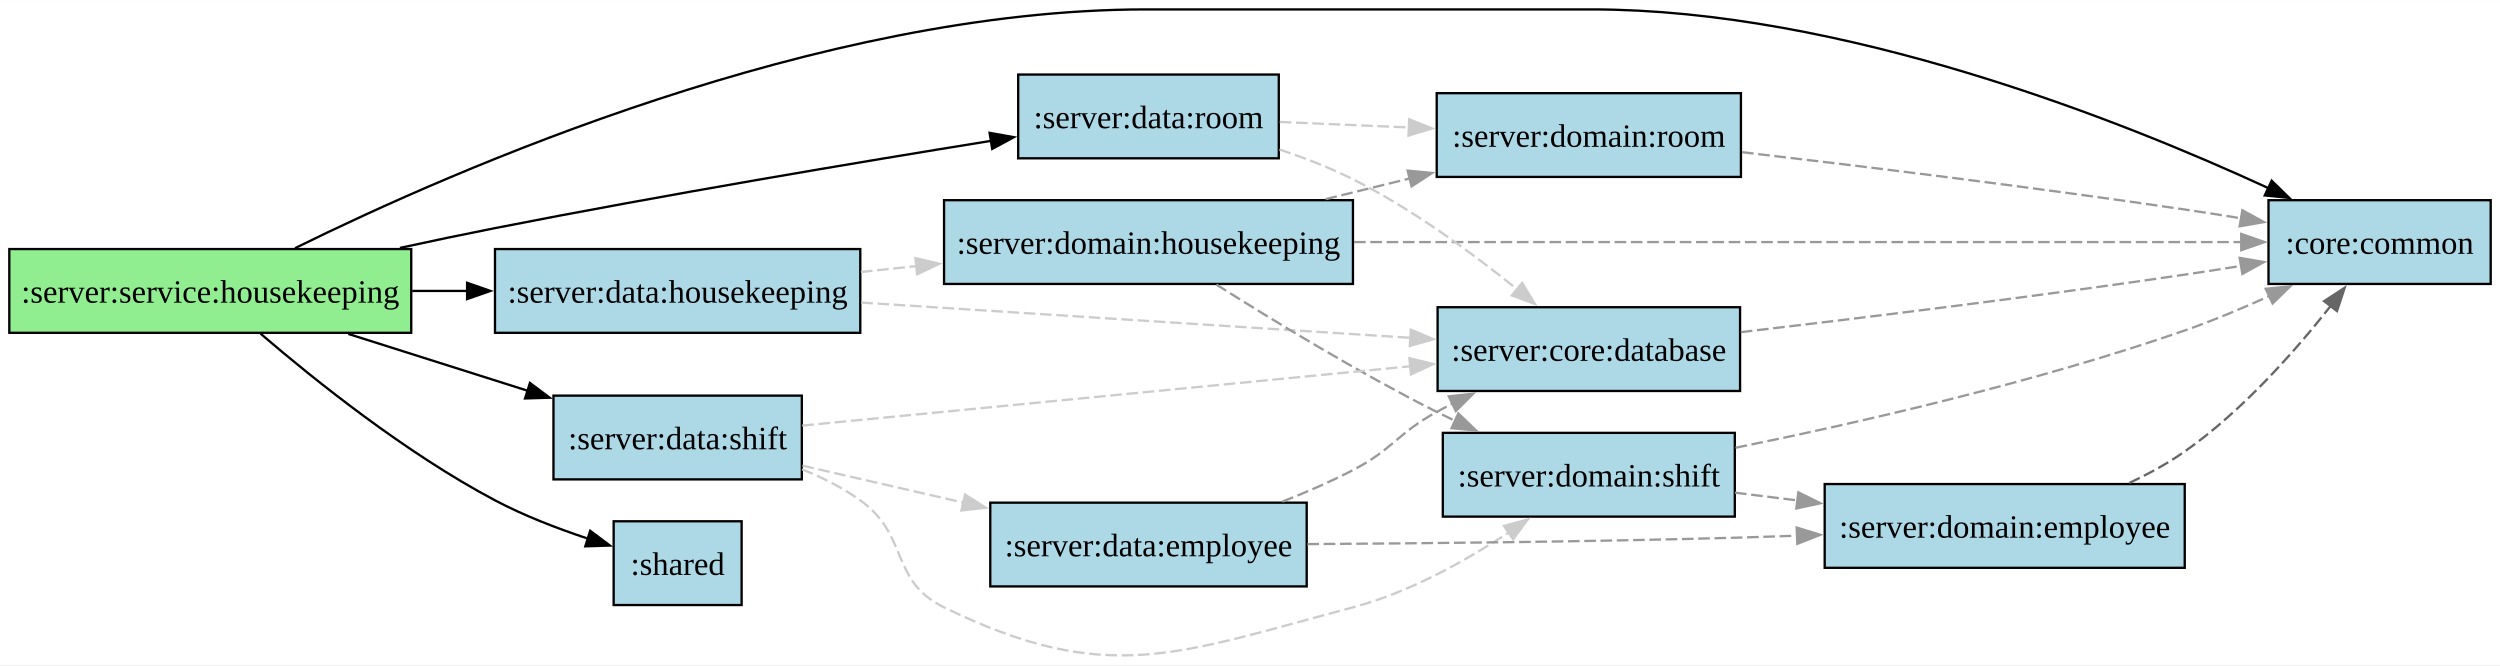
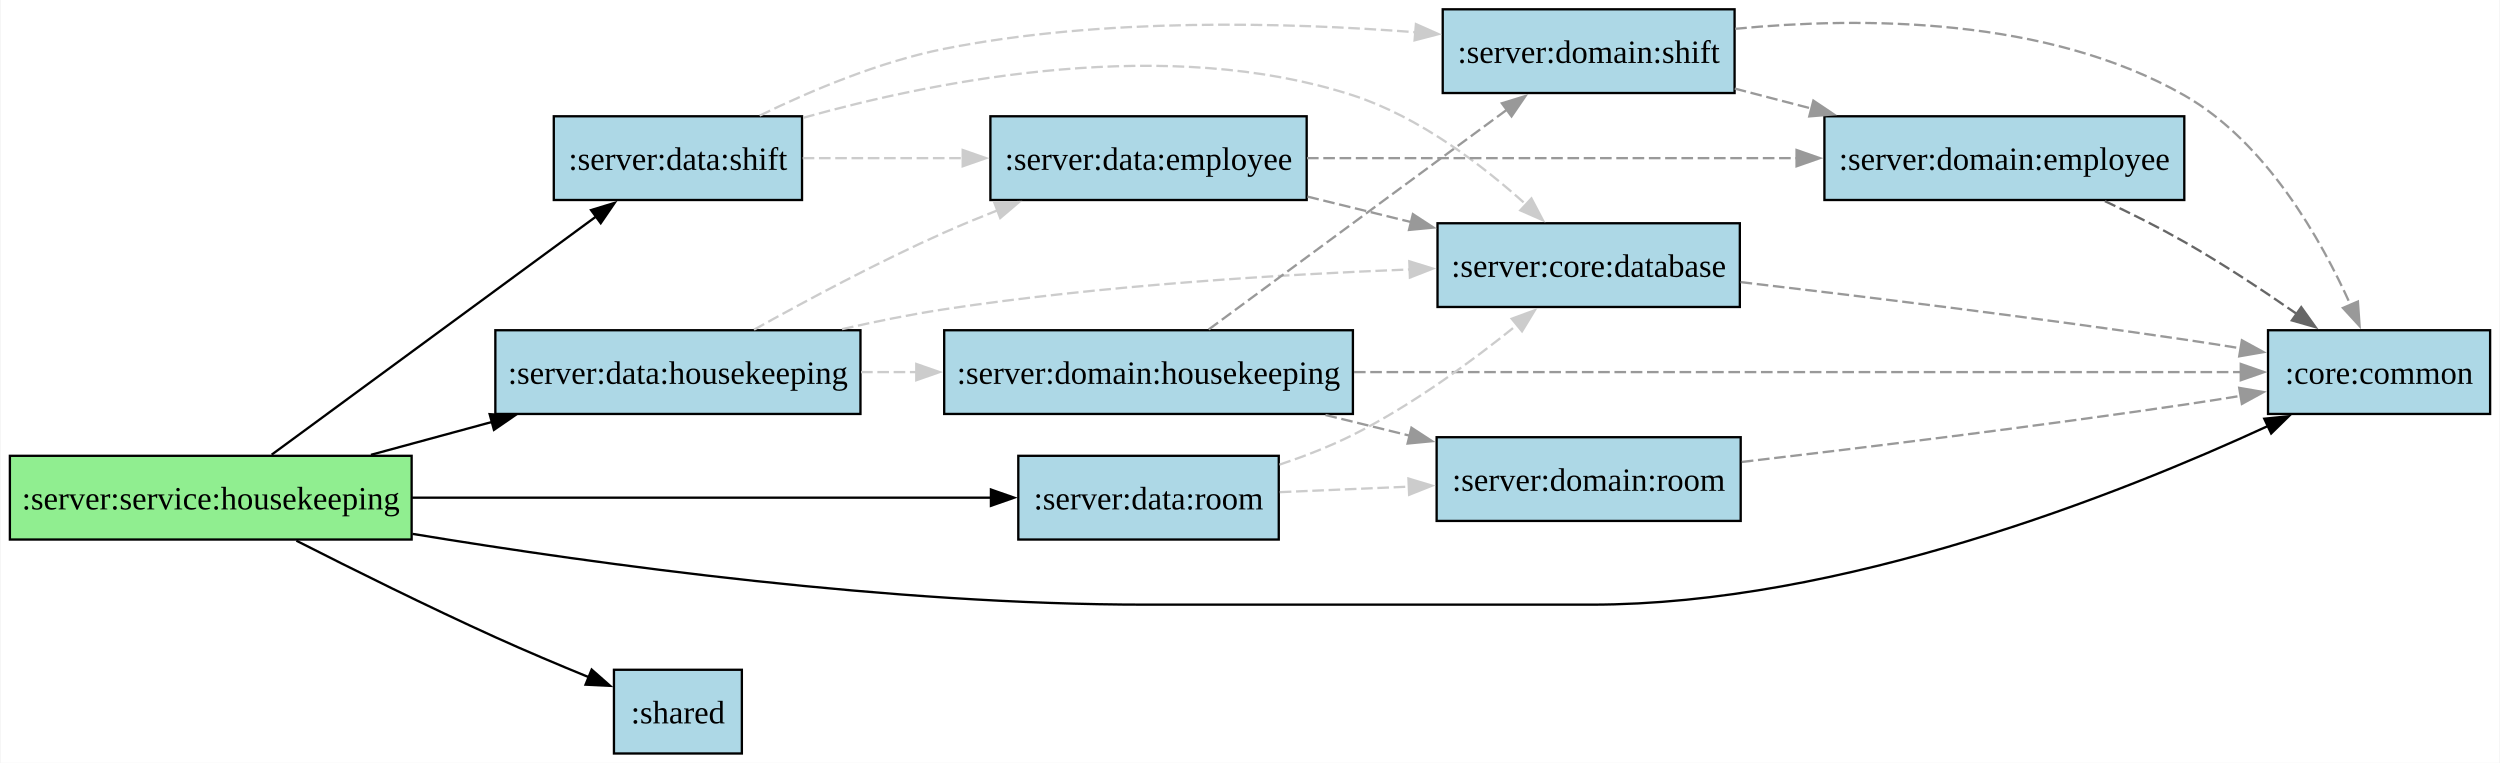
- <svg xmlns="http://www.w3.org/2000/svg" width="1075pt" height="286pt" viewBox="0 0 1074.5 285.78">
+ <svg xmlns="http://www.w3.org/2000/svg" width="1075pt" height="328pt" viewBox="0 0 1074.5 328">
  <g class="graph">
-     <path fill="#fff" d="M0 285.78V0h1074.5v285.78z" />
+     <path fill="#fff" d="M0 328V0h1074.5v328z" />
    <g class="node">
-       <path fill="#90ee90" stroke="#000" d="M176.75 107H4v36h172.75z" />
-       <text x="86.38" y="-151.73" font-family="Times New Roman,serif" font-size="14" text-anchor="middle" transform="translate(4 281.78)">:server:service:housekeeping</text>
+       <path fill="#90ee90" stroke="#000" d="M176.75 196H4v36h172.75z" />
+       <text x="86.38" y="-104.95" font-family="Times New Roman,serif" font-size="14" text-anchor="middle" transform="translate(4 324)">:server:service:housekeeping</text>
    </g>
    <g class="node">
-       <path fill="#add8e6" stroke="#000" d="M369.75 107h-157v36h157z" />
-       <text x="287.25" y="-151.73" font-family="Times New Roman,serif" font-size="14" text-anchor="middle" transform="translate(4 281.78)">:server:data:housekeeping</text>
+       <path fill="#add8e6" stroke="#000" d="M369.75 142h-157v36h157z" />
+       <text x="287.25" y="-158.95" font-family="Times New Roman,serif" font-size="14" text-anchor="middle" transform="translate(4 324)">:server:data:housekeeping</text>
    </g>
    <g stroke="#000" class="edge">
-       <path fill="none" d="M177.16 125h23.67" />
-       <path d="m200.76 121.5 10 3.5-10 3.5z" />
+       <path fill="none" d="M159.26 195.57c16.87-4.58 35.08-9.53 52.42-14.24" />
+       <path d="m210.3 178.08 10.57.76-8.73 6z" />
    </g>
    <g class="node">
-       <path fill="#add8e6" stroke="#000" d="M1070.5 86H975v36h95.5z" />
-       <text x="1018.75" y="-172.73" font-family="Times New Roman,serif" font-size="14" text-anchor="middle" transform="translate(4 281.78)">:core:common</text>
+       <path fill="#add8e6" stroke="#000" d="M1070.5 142H975v36h95.5z" />
+       <text x="1018.75" y="-158.95" font-family="Times New Roman,serif" font-size="14" text-anchor="middle" transform="translate(4 324)">:core:common</text>
    </g>
    <g stroke="#000" class="edge">
-       <path fill="none" d="M126.8 106.62C195.45 72.77 352.2 4 492.62 4h191.26c107.78 0 227.24 47.37 291.26 76.9" />
-       <path d="m976.36 77.61 7.57 7.41-10.54-1.07z" />
+       <path fill="none" d="M177.15 229.57C258.17 242.92 383.24 260 492.62 260h191.26c107.78 0 227.24-47.37 291.26-76.9" />
+       <path d="m973.39 180.05 10.54-1.07-7.57 7.41z" />
    </g>
    <g class="node">
-       <path fill="#add8e6" stroke="#000" d="M344.62 170H237.88v36h106.74z" />
-       <text x="287.25" y="-88.73" font-family="Times New Roman,serif" font-size="14" text-anchor="middle" transform="translate(4 281.78)">:server:data:shift</text>
+       <path fill="#add8e6" stroke="#000" d="M344.62 50H237.88v36h106.74z" />
+       <text x="287.25" y="-250.95" font-family="Times New Roman,serif" font-size="14" text-anchor="middle" transform="translate(4 324)">:server:data:shift</text>
    </g>
    <g stroke="#000" class="edge">
-       <path fill="none" d="M149.7 143.48c24.26 7.68 52.49 16.62 77.25 24.47" />
-       <path d="m227.77 164.54 8.48 6.35-10.59.32z" />
+       <path fill="none" d="M116.56 195.51c35.34-25.95 99.75-73.23 139.43-102.36" />
+       <path d="m253.91 90.33 10.14-3.09-5.99 8.74z" />
    </g>
    <g class="node">
-       <path fill="#add8e6" stroke="#000" d="M549.62 32h-112v36h112z" />
-       <text x="489.62" y="-226.73" font-family="Times New Roman,serif" font-size="14" text-anchor="middle" transform="translate(4 281.78)">:server:data:room</text>
+       <path fill="#add8e6" stroke="#000" d="M549.62 196h-112v36h112z" />
+       <text x="489.62" y="-104.95" font-family="Times New Roman,serif" font-size="14" text-anchor="middle" transform="translate(4 324)">:server:data:room</text>
    </g>
    <g stroke="#000" class="edge">
-       <path fill="none" d="M171.89 106.51c13.61-2.96 27.62-5.9 40.86-8.51C285.38 83.7 369.1 69.66 425.9 60.5" />
-       <path d="m425.33 57.05 10.43 1.87-9.32 5.04z" />
+       <path fill="none" d="M176.96 214h248.96" />
+       <path d="m425.85 210.5 10 3.5-10 3.5z" />
    </g>
    <g class="node">
-       <path fill="#add8e6" stroke="#000" d="M318.75 224h-55v36h55z" />
-       <text x="287.25" y="-34.73" font-family="Times New Roman,serif" font-size="14" text-anchor="middle" transform="translate(4 281.78)">:shared</text>
+       <path fill="#add8e6" stroke="#000" d="M318.75 288h-55v36h55z" />
+       <text x="287.25" y="-12.95" font-family="Times New Roman,serif" font-size="14" text-anchor="middle" transform="translate(4 324)">:shared</text>
    </g>
    <g stroke="#000" class="edge">
-       <path fill="none" d="M111.98 143.36c23.15 19.86 62.51 51.4 100.77 71.64 12.47 6.6 26.88 12.13 39.87 16.44" />
-       <path d="m253.67 228.09 8.48 6.35-10.59.33z" />
+       <path fill="none" d="M127.19 232.5c24 12.2 56.44 28.31 85.56 41.5 13.05 5.91 27.53 12.01 40.4 17.28" />
+       <path d="m254.16 287.91 7.95 7-10.58-.51z" />
    </g>
    <g class="node">
-       <path fill="#add8e6" stroke="#000" d="M747.88 132h-130v36h130z" />
-       <text x="678.88" y="-126.73" font-family="Times New Roman,serif" font-size="14" text-anchor="middle" transform="translate(4 281.78)">:server:core:database</text>
+       <path fill="#add8e6" stroke="#000" d="M747.88 96h-130v36h130z" />
+       <text x="678.88" y="-204.95" font-family="Times New Roman,serif" font-size="14" text-anchor="middle" transform="translate(4 324)">:server:core:database</text>
    </g>
    <g stroke="#ccc" class="edge">
-       <path fill="none" stroke-dasharray="5,2" d="M370.16 130c68.65 4.41 168.03 10.78 236.01 15.14" />
-       <path fill="#ccc" d="m606.37 141.65 9.76 4.13-10.21 2.86z" />
+       <path fill="none" stroke-dasharray="5,2" d="M361.82 141.54c14.44-3.29 29.61-6.36 43.93-8.54 67.33-10.25 144.75-14.98 200.44-17.15" />
+       <path fill="#ccc" d="m605.75 112.36 10.12 3.13-9.86 3.87z" />
    </g>
    <g class="node">
-       <path fill="#add8e6" stroke="#000" d="M581.5 86H405.75v36H581.5z" />
-       <text x="489.62" y="-172.73" font-family="Times New Roman,serif" font-size="14" text-anchor="middle" transform="translate(4 281.78)">:server:domain:housekeeping</text>
+       <path fill="#add8e6" stroke="#000" d="M581.5 142H405.75v36H581.5z" />
+       <text x="489.62" y="-158.95" font-family="Times New Roman,serif" font-size="14" text-anchor="middle" transform="translate(4 324)">:server:domain:housekeeping</text>
    </g>
    <g stroke="#ccc" class="edge">
-       <path fill="none" stroke-dasharray="5,2" d="M370.01 116.85c7.85-.82 15.89-1.66 23.92-2.51" />
-       <path fill="#ccc" d="m393.44 110.88 10.31 2.44-9.58 4.52z" />
+       <path fill="none" stroke-dasharray="5,2" d="M370.01 160h23.92" />
+       <path fill="#ccc" d="m393.75 156.5 10 3.5-10 3.5z" />
+     </g>
+     <g class="node">
+       <path fill="#add8e6" stroke="#000" d="M561.62 50h-136v36h136z" />
+       <text x="489.62" y="-250.95" font-family="Times New Roman,serif" font-size="14" text-anchor="middle" transform="translate(4 324)">:server:data:employee</text>
+     </g>
+     <g stroke="#ccc" class="edge">
+       <path fill="none" stroke-dasharray="5,2" d="M323.97 141.77c22.46-12.54 53.49-29.15 81.78-41.77 7.37-3.29 15.18-6.51 22.99-9.58" />
+       <path fill="#ccc" d="m427.34 87.21 10.59-.32-8.08 6.86z" />
    </g>
    <g stroke="#999" class="edge">
-       <path fill="none" stroke-dasharray="5,2" d="M748.2 142.71c51.65-6.05 125.99-15.17 190.8-24.71 7.84-1.15 16.08-2.45 24.2-3.77" />
-       <path fill="#999" d="m962.61 110.78 10.44 1.81-9.29 5.09z" />
+       <path fill="none" stroke-dasharray="5,2" d="M748.2 121.3c51.65 6.04 125.99 15.16 190.8 24.7 7.84 1.15 16.08 2.45 24.2 3.77" />
+       <path fill="#999" d="m963.76 146.32 9.29 5.09-10.44 1.81z" />
    </g>
    <g class="node">
-       <path fill="#add8e6" stroke="#000" d="M745.62 186h-125.5v36h125.5z" />
-       <text x="678.88" y="-72.73" font-family="Times New Roman,serif" font-size="14" text-anchor="middle" transform="translate(4 281.78)">:server:domain:shift</text>
+       <path fill="#add8e6" stroke="#000" d="M745.62 4h-125.5v36h125.5z" />
+       <text x="678.88" y="-296.95" font-family="Times New Roman,serif" font-size="14" text-anchor="middle" transform="translate(4 324)">:server:domain:shift</text>
    </g>
    <g class="node">
-       <path fill="#add8e6" stroke="#000" d="M939 208H784.25v36H939z" />
-       <text x="857.62" y="-50.73" font-family="Times New Roman,serif" font-size="14" text-anchor="middle" transform="translate(4 281.78)">:server:domain:employee</text>
+       <path fill="#add8e6" stroke="#000" d="M939 50H784.25v36H939z" />
+       <text x="857.62" y="-250.95" font-family="Times New Roman,serif" font-size="14" text-anchor="middle" transform="translate(4 324)">:server:domain:employee</text>
    </g>
    <g stroke="#999" class="edge">
-       <path fill="none" stroke-dasharray="5,2" d="M745.69 211.7c8.78 1.09 17.94 2.23 27.09 3.37" />
-       <path fill="#999" d="m772.93 211.56 9.49 4.71-10.36 2.23z" />
+       <path fill="none" stroke-dasharray="5,2" d="M745.69 38.09c10.68 2.78 21.93 5.7 33.04 8.6" />
+       <path fill="#999" d="m779.5 43.27 8.8 5.91-10.56.87z" />
    </g>
    <g stroke="#999" class="edge">
-       <path fill="none" stroke-dasharray="5,2" d="M745.92 192.41c52.26-10.6 128.6-28 193.08-50.41 12-4.17 24.63-9.47 36.3-14.78" />
-       <path fill="#999" d="m973.79 124.07 10.55-1.05-7.59 7.39z" />
+       <path fill="none" stroke-dasharray="5,2" d="M745.88 12.39C800.38 7.1 879.99 7.31 939 41c35.11 20.05 58.75 61.8 71.48 90.13" />
+       <path fill="#999" d="m1013.65 129.65.73 10.57-7.16-7.81z" />
    </g>
    <g stroke="#666" class="edge">
-       <path fill="none" stroke-dasharray="5,2" d="M915.16 207.55c8.3-3.91 16.54-8.43 23.84-13.55 24.63-17.29 47.37-43.04 62.75-62.57" />
-       <path fill="#666" d="m998.89 129.4 8.87-5.79-3.32 10.06z" />
+       <path fill="none" stroke-dasharray="5,2" d="M904.84 86.48C916.12 91.79 928.17 97.83 939 104c16.45 9.37 33.9 20.92 48.52 31.1" />
+       <path fill="#666" d="m989.28 132.06 6.16 8.62-10.19-2.9z" />
    </g>
    <g stroke="#999" class="edge">
-       <path fill="none" stroke-dasharray="5,2" d="M522.79 122.26c24.51 15.52 61.25 37.89 94.71 54.74 2.56 1.29 5.19 2.57 7.86 3.83" />
-       <path fill="#999" d="m626.78 177.63 7.65 7.34-10.56-.97z" />
+       <path fill="none" stroke-dasharray="5,2" d="M519.49 141.67c33.02-24.33 91.46-67.4 128.49-94.69" />
+       <path fill="#999" d="m645.56 44.41 10.13-3.11-5.98 8.75z" />
    </g>
    <g stroke="#999" class="edge">
-       <path fill="none" stroke-dasharray="5,2" d="M581.96 104h381.46" />
-       <path fill="#999" d="m963.28 100.5 10 3.5-10 3.5z" />
+       <path fill="none" stroke-dasharray="5,2" d="M581.96 160h381.46" />
+       <path fill="#999" d="m963.28 156.5 10 3.5-10 3.5z" />
    </g>
    <g class="node">
-       <path fill="#add8e6" stroke="#000" d="M748.25 40H617.5v36h130.75z" />
-       <text x="678.88" y="-218.73" font-family="Times New Roman,serif" font-size="14" text-anchor="middle" transform="translate(4 281.78)">:server:domain:room</text>
+       <path fill="#add8e6" stroke="#000" d="M748.25 188H617.5v36h130.75z" />
+       <text x="678.88" y="-112.95" font-family="Times New Roman,serif" font-size="14" text-anchor="middle" transform="translate(4 324)">:server:domain:room</text>
    </g>
    <g stroke="#999" class="edge">
-       <path fill="none" stroke-dasharray="5,2" d="M569.71 85.56c11.99-2.95 24.41-6 36.43-8.95" />
-       <path fill="#999" d="m605.01 73.28 10.55 1.01-8.88 5.79z" />
+       <path fill="none" stroke-dasharray="5,2" d="M569.71 178.44c11.99 2.95 24.41 6 36.43 8.95" />
+       <path fill="#999" d="m606.68 183.92 8.88 5.79-10.55 1.01z" />
    </g>
    <g stroke="#ccc" class="edge">
-       <path fill="none" stroke-dasharray="5,2" d="M344.8 182.88c67.41-6.58 184.79-18.03 261.71-25.53" />
-       <path fill="#ccc" d="m605.76 153.91 10.29 2.51-9.61 4.46z" />
+       <path fill="none" stroke-dasharray="5,2" d="M345.11 50.66C404.19 34.09 502 15.15 581.5 41c28.48 9.26 55.62 29.98 74.48 46.99" />
+       <path fill="#ccc" d="m658.26 85.33 4.93 9.37-9.7-4.25z" />
    </g>
    <g stroke="#ccc" class="edge">
-       <path fill="none" stroke-dasharray="5,2" d="M344.72 201.66c8.79 3.56 17.5 7.95 25.03 13.34 21.11 15.11 12.66 34.63 36 46 70.22 34.21 100.23 19.95 175.75 0 23.98-6.33 48.23-19.86 66.89-32.15" />
-       <path fill="#ccc" d="m646.39 225.98 10.23-2.74-6.29 8.52z" />
-     </g>
-     <g class="node">
-       <path fill="#add8e6" stroke="#000" d="M561.62 216h-136v36h136z" />
-       <text x="489.62" y="-42.73" font-family="Times New Roman,serif" font-size="14" text-anchor="middle" transform="translate(4 281.78)">:server:data:employee</text>
+       <path fill="none" stroke-dasharray="5,2" d="M326.41 49.71C348.38 39 377.93 26.53 405.75 21c67.74-13.47 146.69-11.46 202.78-7.13" />
+       <path fill="#ccc" d="m608.6 10.36 9.68 4.31-10.26 2.67z" />
    </g>
    <g stroke="#ccc" class="edge">
-       <path fill="none" stroke-dasharray="5,2" d="m344.9 200.09 69.41 15.93" />
-       <path fill="#ccc" d="m414.79 212.54 8.96 5.65-10.53 1.17z" />
+       <path fill="none" stroke-dasharray="5,2" d="M344.9 68H414" />
+       <path fill="#ccc" d="m413.71 64.5 10 3.5-10 3.5z" />
    </g>
    <g stroke="#999" class="edge">
-       <path fill="none" stroke-dasharray="5,2" d="M551.14 215.56c10.3-4.02 20.81-8.59 30.36-13.56 17.28-8.99 18.92-15.62 36-25 2.2-1.21 4.47-2.4 6.77-3.56" />
-       <path fill="#999" d="m622.68 170.32 10.53-1.17-7.5 7.48z" />
+       <path fill="none" stroke-dasharray="5,2" d="M561.96 84.54c14.46 3.55 29.82 7.33 44.56 10.95" />
+       <path fill="#999" d="m607.29 92.07 8.88 5.79-10.55 1.01z" />
    </g>
    <g stroke="#999" class="edge">
-       <path fill="none" stroke-dasharray="5,2" d="M561.92 233.8c51.12-.29 123.16-1.02 186.33-2.8 7.83-.22 15.96-.49 24.11-.8" />
-       <path fill="#999" d="m772.22 226.7 10.13 3.11-9.85 3.89z" />
+       <path fill="none" stroke-dasharray="5,2" d="M561.76 68h210.61" />
+       <path fill="#999" d="m772.27 64.5 10 3.5-10 3.5z" />
    </g>
    <g stroke="#ccc" class="edge">
-       <path fill="none" stroke-dasharray="5,2" d="M549.92 64.2c10.73 3.58 21.7 7.84 31.58 12.8 25.49 12.79 51.45 31.87 70.58 47.31" />
-       <path fill="#ccc" d="m654.22 121.54 5.5 9.06-9.94-3.65z" />
+       <path fill="none" stroke-dasharray="5,2" d="M549.92 199.8c10.73-3.58 21.7-7.84 31.58-12.8 25.49-12.79 51.45-31.86 70.58-47.31" />
+       <path fill="#ccc" d="m649.78 137.05 9.94-3.64-5.5 9.05z" />
    </g>
    <g stroke="#ccc" class="edge">
-       <path fill="none" stroke-dasharray="5,2" d="M550.05 52.37c17.41.74 36.95 1.58 55.55 2.37" />
-       <path fill="#ccc" d="m605.68 51.24 9.84 3.93-10.14 3.07z" />
+       <path fill="none" stroke-dasharray="5,2" d="M550.05 211.63c17.41-.74 36.95-1.58 55.55-2.37" />
+       <path fill="#ccc" d="m605.38 205.77 10.14 3.06-9.84 3.93z" />
    </g>
    <g stroke="#999" class="edge">
-       <path fill="none" stroke-dasharray="5,2" d="M748.73 65.36C800.35 71.4 874.41 80.49 939 90c7.84 1.16 16.08 2.45 24.2 3.78" />
-       <path fill="#999" d="m963.76 90.32 9.29 5.09-10.44 1.82z" />
+       <path fill="none" stroke-dasharray="5,2" d="M748.73 198.64C800.35 192.6 874.41 183.51 939 174c7.84-1.15 16.08-2.45 24.2-3.77" />
+       <path fill="#999" d="m962.61 166.78 10.44 1.81-9.29 5.09z" />
    </g>
  </g>
</svg>
